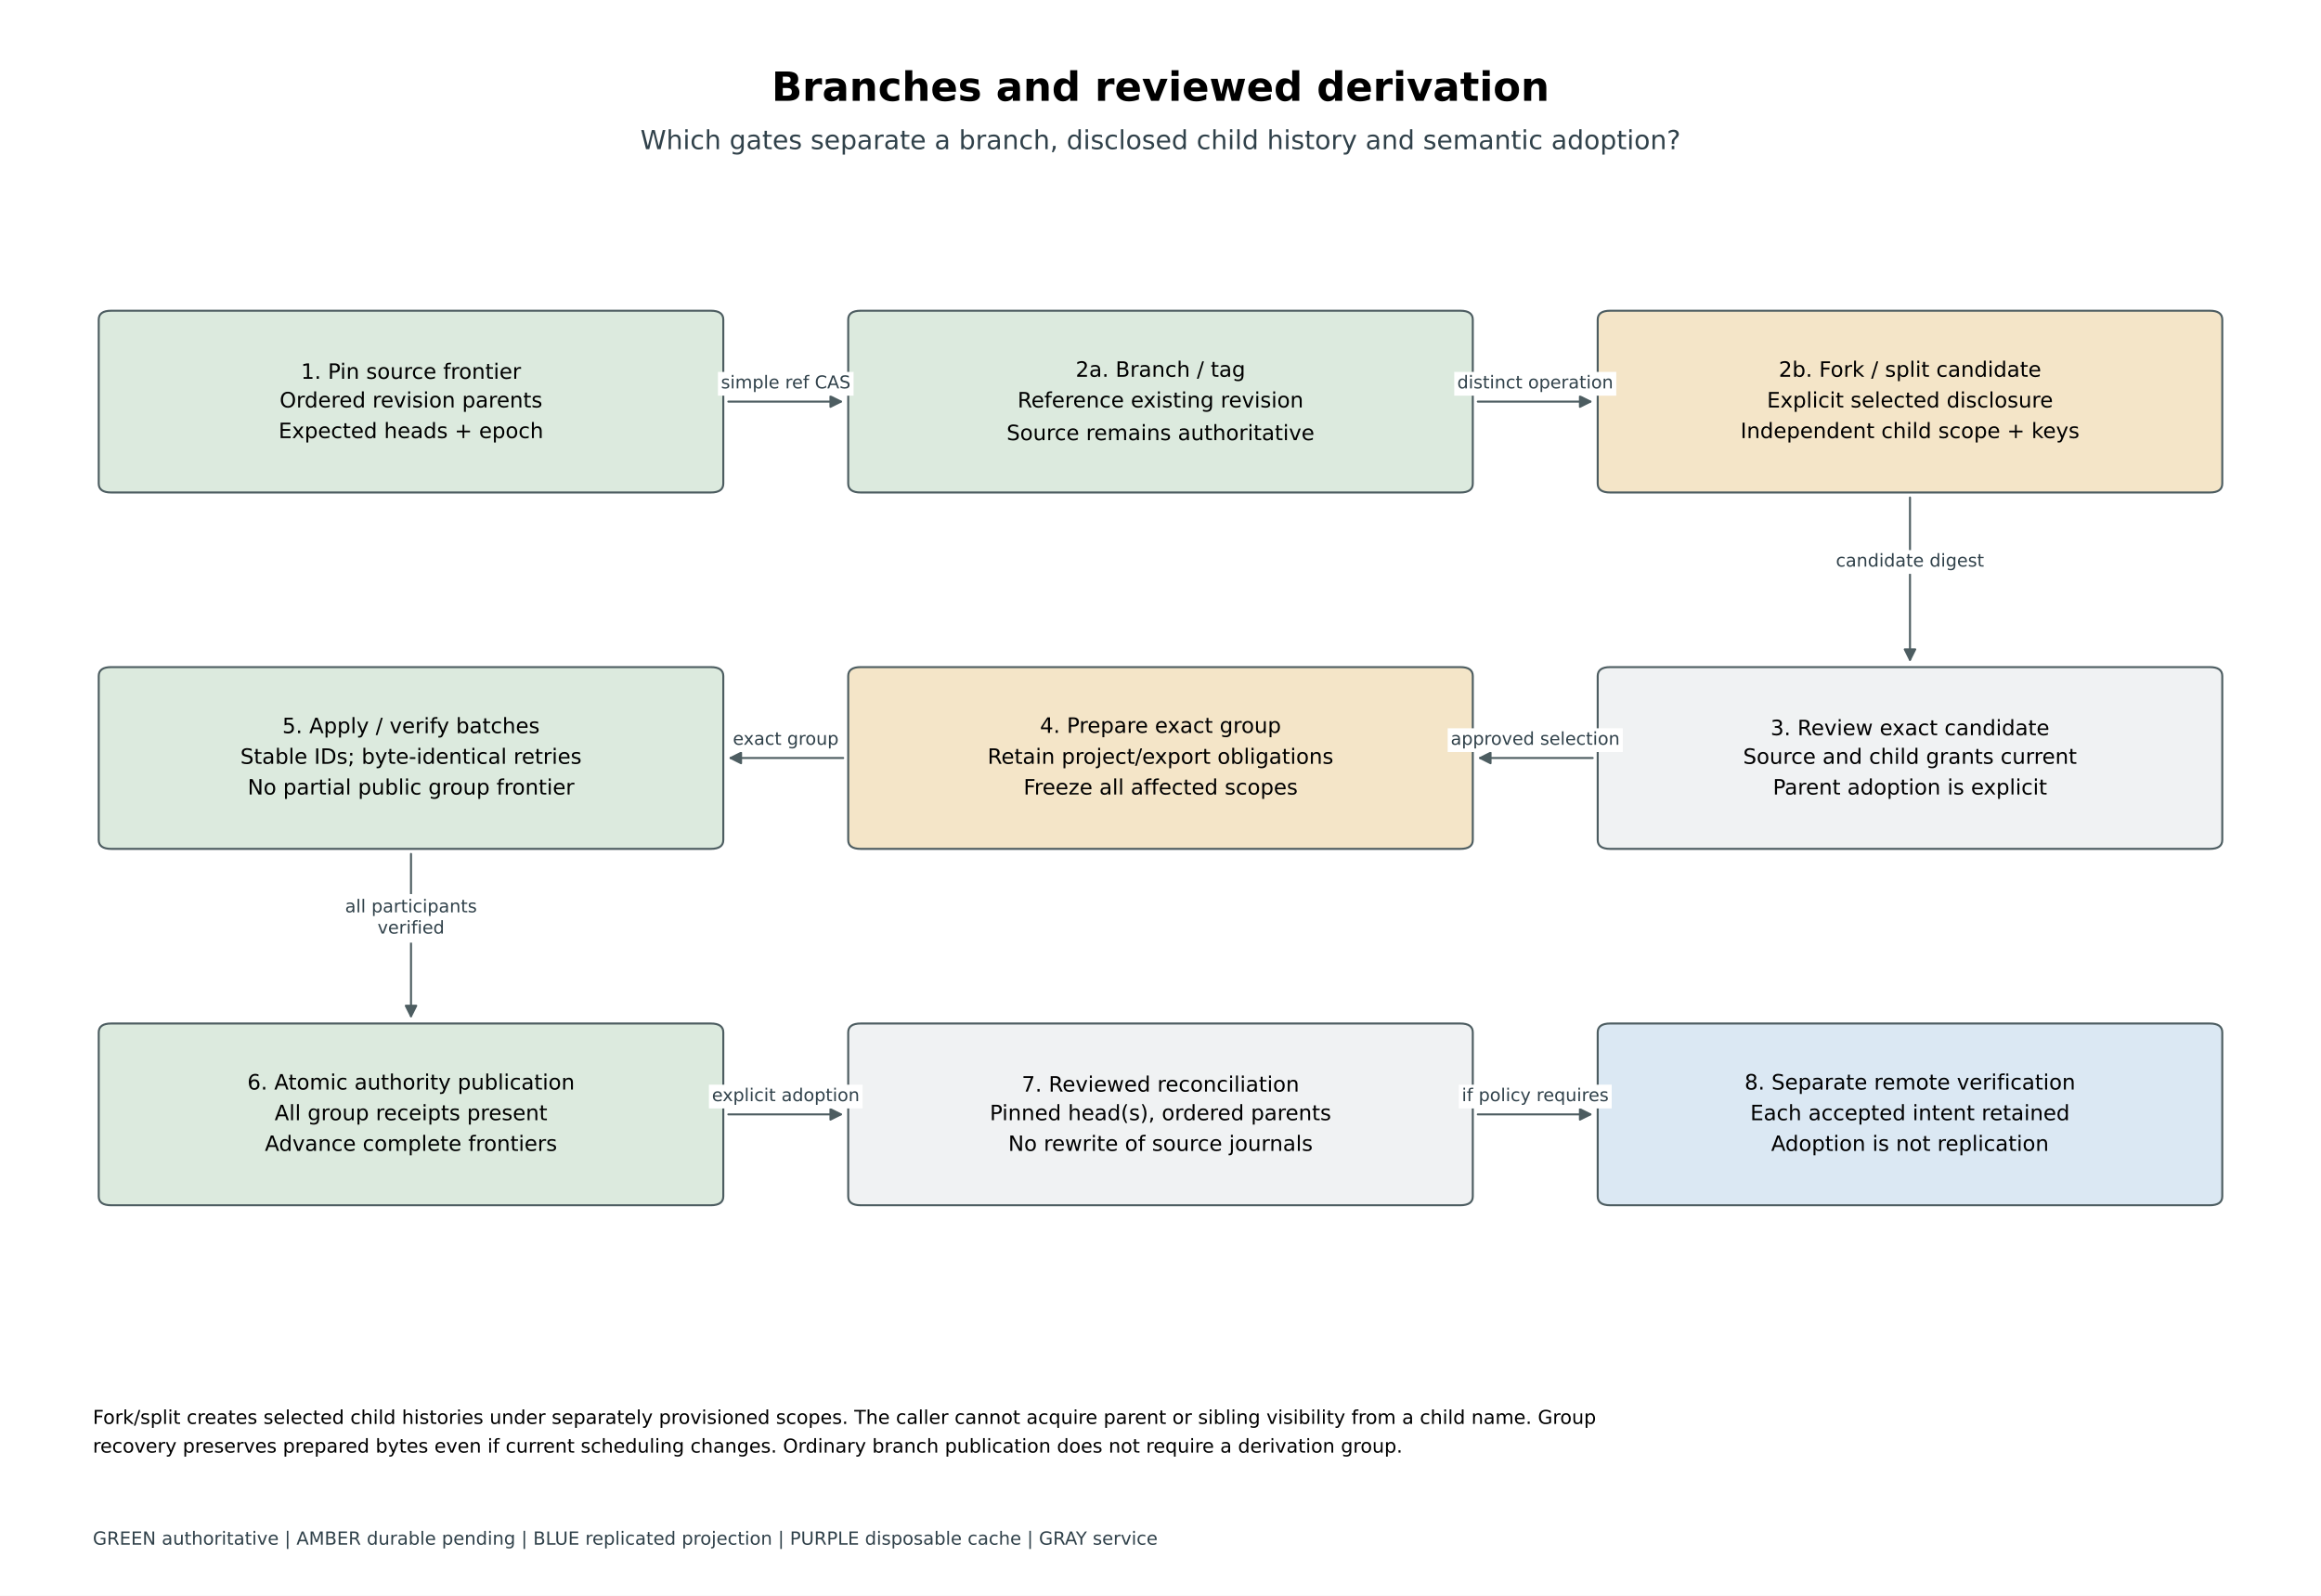
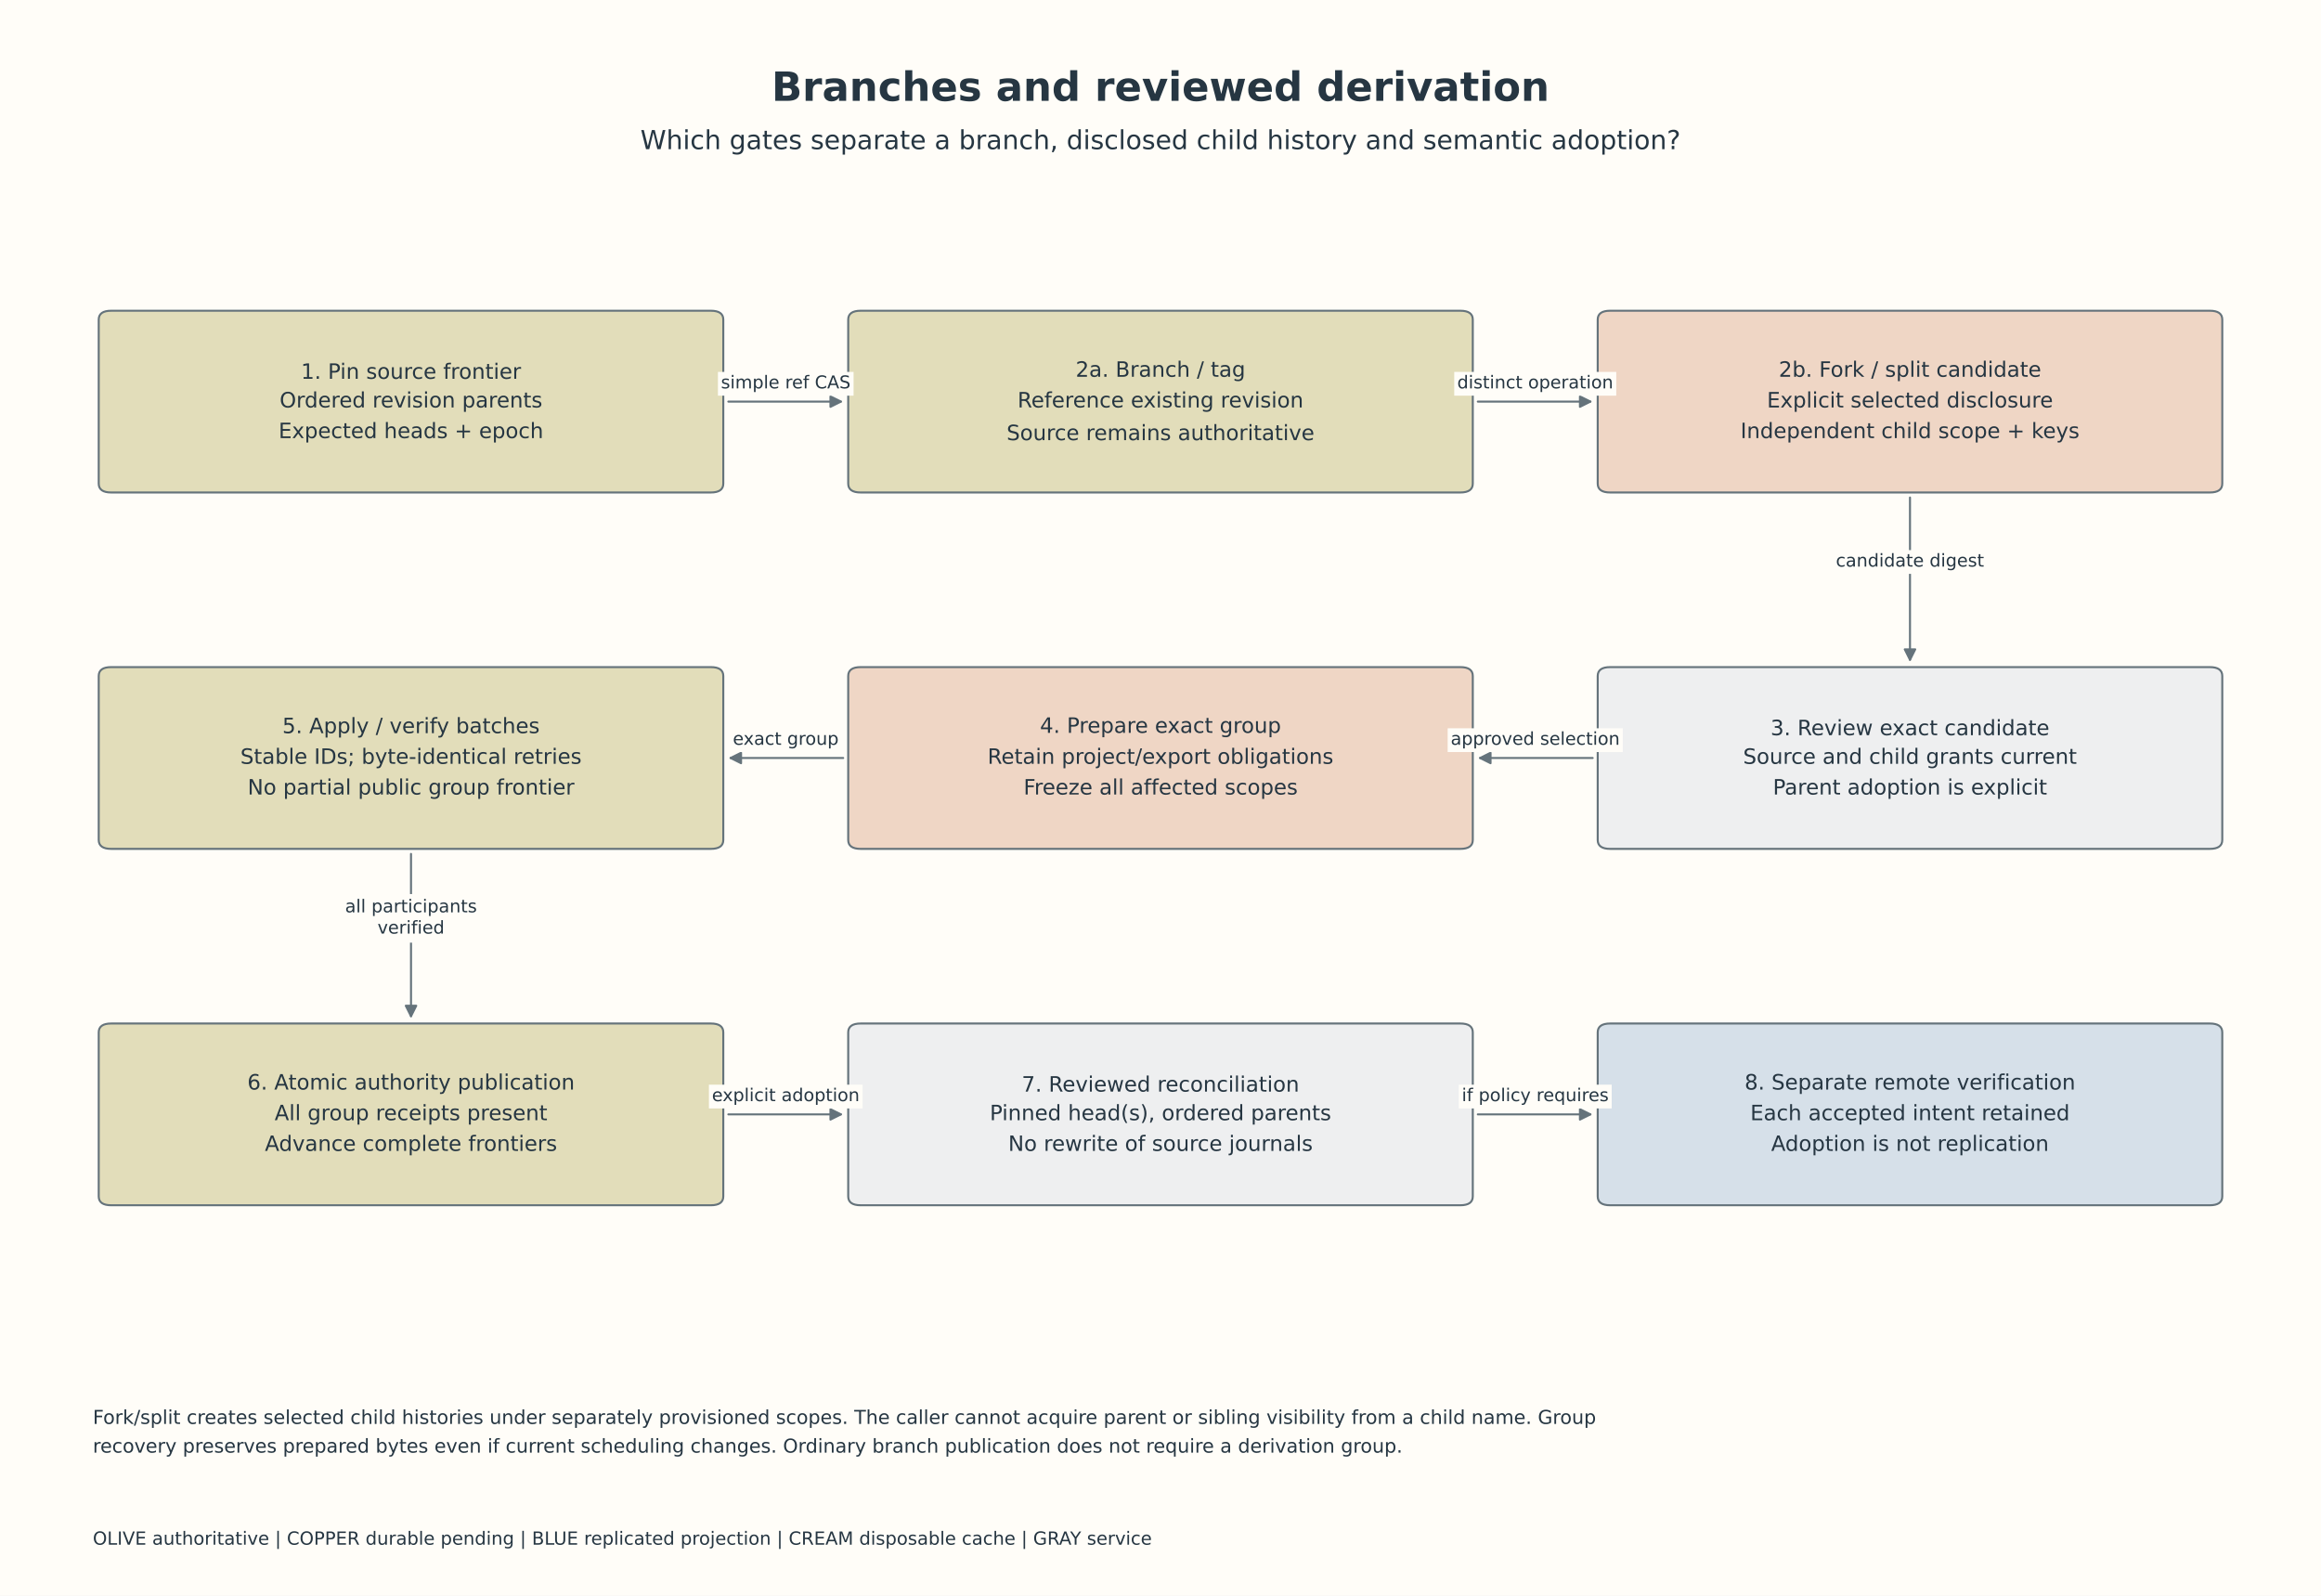
<svg xmlns="http://www.w3.org/2000/svg" width="1152pt" height="792pt" viewBox="0 0 1152 792" version="1.1">
  <defs>
    <style type="text/css">*{stroke-linejoin: round; stroke-linecap: butt}</style>
  </defs>
  <g id="figure_1">
    <g id="patch_1">
-       <path d="M 0,792  L 1152,792  L 1152,0  L 0,0  z " style="fill: #ffffff" />
+       <path d="M 0,792  L 1152,792  L 1152,0  L 0,0  z " style="fill: #fffdf8" />
    </g>
    <g id="axes_1">
      <g id="patch_2">
-         <path d="M 361.498,199.32  Q 389.999,199.32,417.382,199.32  " clip-path="url(#pd3b4f65bce)" style="fill: none; stroke: #4d5d61; stroke-linecap: round" />
-         <path d="M 412.182,196.72  L 417.382,199.32  L 412.182,201.92  z " clip-path="url(#pd3b4f65bce)" style="fill: #4d5d61; stroke: #4d5d61; stroke-linecap: round" />
+         <path d="M 361.498,199.32  Q 389.999,199.32,417.382,199.32  " clip-path="url(#pd3b4f65bce)" style="fill: none; stroke: #65737b; stroke-linecap: round" />
+         <path d="M 412.182,196.72  L 417.382,199.32  L 412.182,201.92  z " clip-path="url(#pd3b4f65bce)" style="fill: #65737b; stroke: #65737b; stroke-linecap: round" />
      </g>
      <g id="patch_3">
-         <path d="M 733.498,199.32  Q 761.999,199.32,789.382,199.32  " clip-path="url(#pd3b4f65bce)" style="fill: none; stroke: #4d5d61; stroke-linecap: round" />
-         <path d="M 784.182,196.72  L 789.382,199.32  L 784.182,201.92  z " clip-path="url(#pd3b4f65bce)" style="fill: #4d5d61; stroke: #4d5d61; stroke-linecap: round" />
+         <path d="M 733.498,199.32  Q 761.999,199.32,789.382,199.32  " clip-path="url(#pd3b4f65bce)" style="fill: none; stroke: #65737b; stroke-linecap: round" />
+         <path d="M 784.182,196.72  L 789.382,199.32  L 784.182,201.92  z " clip-path="url(#pd3b4f65bce)" style="fill: #65737b; stroke: #65737b; stroke-linecap: round" />
      </g>
      <g id="patch_4">
-         <path d="M 948,246.925  Q 948,287.761,948,327.48  " clip-path="url(#pd3b4f65bce)" style="fill: none; stroke: #4d5d61; stroke-linecap: round" />
-         <path d="M 950.6,322.28  L 948,327.48  L 945.4,322.28  z " clip-path="url(#pd3b4f65bce)" style="fill: #4d5d61; stroke: #4d5d61; stroke-linecap: round" />
+         <path d="M 948,246.925  Q 948,287.761,948,327.48  " clip-path="url(#pd3b4f65bce)" style="fill: none; stroke: #65737b; stroke-linecap: round" />
+         <path d="M 950.6,322.28  L 948,327.48  L 945.4,322.28  z " clip-path="url(#pd3b4f65bce)" style="fill: #65737b; stroke: #65737b; stroke-linecap: round" />
      </g>
      <g id="patch_5">
-         <path d="M 790.502,376.2  Q 762.001,376.2,734.618,376.2  " clip-path="url(#pd3b4f65bce)" style="fill: none; stroke: #4d5d61; stroke-linecap: round" />
-         <path d="M 739.818,378.8  L 734.618,376.2  L 739.818,373.6  z " clip-path="url(#pd3b4f65bce)" style="fill: #4d5d61; stroke: #4d5d61; stroke-linecap: round" />
+         <path d="M 790.502,376.2  Q 762.001,376.2,734.618,376.2  " clip-path="url(#pd3b4f65bce)" style="fill: none; stroke: #65737b; stroke-linecap: round" />
+         <path d="M 739.818,378.8  L 734.618,376.2  L 739.818,373.6  z " clip-path="url(#pd3b4f65bce)" style="fill: #65737b; stroke: #65737b; stroke-linecap: round" />
      </g>
      <g id="patch_6">
-         <path d="M 418.502,376.2  Q 390.001,376.2,362.618,376.2  " clip-path="url(#pd3b4f65bce)" style="fill: none; stroke: #4d5d61; stroke-linecap: round" />
-         <path d="M 367.818,378.8  L 362.618,376.2  L 367.818,373.6  z " clip-path="url(#pd3b4f65bce)" style="fill: #4d5d61; stroke: #4d5d61; stroke-linecap: round" />
+         <path d="M 418.502,376.2  Q 390.001,376.2,362.618,376.2  " clip-path="url(#pd3b4f65bce)" style="fill: none; stroke: #65737b; stroke-linecap: round" />
+         <path d="M 367.818,378.8  L 362.618,376.2  L 367.818,373.6  z " clip-path="url(#pd3b4f65bce)" style="fill: #65737b; stroke: #65737b; stroke-linecap: round" />
      </g>
      <g id="patch_7">
-         <path d="M 204,423.805  Q 204,464.641,204,504.36  " clip-path="url(#pd3b4f65bce)" style="fill: none; stroke: #4d5d61; stroke-linecap: round" />
-         <path d="M 206.6,499.16  L 204,504.36  L 201.4,499.16  z " clip-path="url(#pd3b4f65bce)" style="fill: #4d5d61; stroke: #4d5d61; stroke-linecap: round" />
+         <path d="M 204,423.805  Q 204,464.641,204,504.36  " clip-path="url(#pd3b4f65bce)" style="fill: none; stroke: #65737b; stroke-linecap: round" />
+         <path d="M 206.6,499.16  L 204,504.36  L 201.4,499.16  z " clip-path="url(#pd3b4f65bce)" style="fill: #65737b; stroke: #65737b; stroke-linecap: round" />
      </g>
      <g id="patch_8">
-         <path d="M 361.498,553.08  Q 389.999,553.08,417.382,553.08  " clip-path="url(#pd3b4f65bce)" style="fill: none; stroke: #4d5d61; stroke-linecap: round" />
-         <path d="M 412.182,550.48  L 417.382,553.08  L 412.182,555.68  z " clip-path="url(#pd3b4f65bce)" style="fill: #4d5d61; stroke: #4d5d61; stroke-linecap: round" />
+         <path d="M 361.498,553.08  Q 389.999,553.08,417.382,553.08  " clip-path="url(#pd3b4f65bce)" style="fill: none; stroke: #65737b; stroke-linecap: round" />
+         <path d="M 412.182,550.48  L 417.382,553.08  L 412.182,555.68  z " clip-path="url(#pd3b4f65bce)" style="fill: #65737b; stroke: #65737b; stroke-linecap: round" />
      </g>
      <g id="patch_9">
-         <path d="M 733.498,553.08  Q 761.999,553.08,789.382,553.08  " clip-path="url(#pd3b4f65bce)" style="fill: none; stroke: #4d5d61; stroke-linecap: round" />
-         <path d="M 784.182,550.48  L 789.382,553.08  L 784.182,555.68  z " clip-path="url(#pd3b4f65bce)" style="fill: #4d5d61; stroke: #4d5d61; stroke-linecap: round" />
+         <path d="M 733.498,553.08  Q 761.999,553.08,789.382,553.08  " clip-path="url(#pd3b4f65bce)" style="fill: none; stroke: #65737b; stroke-linecap: round" />
+         <path d="M 784.182,550.48  L 789.382,553.08  L 784.182,555.68  z " clip-path="url(#pd3b4f65bce)" style="fill: #65737b; stroke: #65737b; stroke-linecap: round" />
      </g>
      <g id="patch_10">
-         <path d="M 55.2,244.424  L 352.8,244.424  Q 359,244.424,359,240.002  L 359,158.638  Q 359,154.216,352.8,154.216  L 55.2,154.216  Q 49,154.216,49,158.638  L 49,240.002  Q 49,244.424,55.2,244.424  z " clip-path="url(#pd3b4f65bce)" style="fill: #dceade; stroke: #4d5d61; stroke-linejoin: miter" />
+         <path d="M 55.2,244.424  L 352.8,244.424  Q 359,244.424,359,240.002  L 359,158.638  Q 359,154.216,352.8,154.216  L 55.2,154.216  Q 49,154.216,49,158.638  L 49,240.002  Q 49,244.424,55.2,244.424  z " clip-path="url(#pd3b4f65bce)" style="fill: #e2ddba; stroke: #65737b; stroke-linejoin: miter" />
      </g>
      <g id="patch_11">
-         <path d="M 427.2,244.424  L 724.8,244.424  Q 731,244.424,731,240.002  L 731,158.638  Q 731,154.216,724.8,154.216  L 427.2,154.216  Q 421,154.216,421,158.638  L 421,240.002  Q 421,244.424,427.2,244.424  z " clip-path="url(#pd3b4f65bce)" style="fill: #dceade; stroke: #4d5d61; stroke-linejoin: miter" />
+         <path d="M 427.2,244.424  L 724.8,244.424  Q 731,244.424,731,240.002  L 731,158.638  Q 731,154.216,724.8,154.216  L 427.2,154.216  Q 421,154.216,421,158.638  L 421,240.002  Q 421,244.424,427.2,244.424  z " clip-path="url(#pd3b4f65bce)" style="fill: #e2ddba; stroke: #65737b; stroke-linejoin: miter" />
      </g>
      <g id="patch_12">
-         <path d="M 799.2,244.424  L 1096.8,244.424  Q 1103,244.424,1103,240.002  L 1103,158.638  Q 1103,154.216,1096.8,154.216  L 799.2,154.216  Q 793,154.216,793,158.638  L 793,240.002  Q 793,244.424,799.2,244.424  z " clip-path="url(#pd3b4f65bce)" style="fill: #f4e5c8; stroke: #4d5d61; stroke-linejoin: miter" />
+         <path d="M 799.2,244.424  L 1096.8,244.424  Q 1103,244.424,1103,240.002  L 1103,158.638  Q 1103,154.216,1096.8,154.216  L 799.2,154.216  Q 793,154.216,793,158.638  L 793,240.002  Q 793,244.424,799.2,244.424  z " clip-path="url(#pd3b4f65bce)" style="fill: #efd6c5; stroke: #65737b; stroke-linejoin: miter" />
      </g>
      <g id="patch_13">
-         <path d="M 799.2,421.304  L 1096.8,421.304  Q 1103,421.304,1103,416.882  L 1103,335.518  Q 1103,331.096,1096.8,331.096  L 799.2,331.096  Q 793,331.096,793,335.518  L 793,416.882  Q 793,421.304,799.2,421.304  z " clip-path="url(#pd3b4f65bce)" style="fill: #f0f2f3; stroke: #4d5d61; stroke-linejoin: miter" />
+         <path d="M 799.2,421.304  L 1096.8,421.304  Q 1103,421.304,1103,416.882  L 1103,335.518  Q 1103,331.096,1096.8,331.096  L 799.2,331.096  Q 793,331.096,793,335.518  L 793,416.882  Q 793,421.304,799.2,421.304  z " clip-path="url(#pd3b4f65bce)" style="fill: #eeeff0; stroke: #65737b; stroke-linejoin: miter" />
      </g>
      <g id="patch_14">
-         <path d="M 427.2,421.304  L 724.8,421.304  Q 731,421.304,731,416.882  L 731,335.518  Q 731,331.096,724.8,331.096  L 427.2,331.096  Q 421,331.096,421,335.518  L 421,416.882  Q 421,421.304,427.2,421.304  z " clip-path="url(#pd3b4f65bce)" style="fill: #f4e5c8; stroke: #4d5d61; stroke-linejoin: miter" />
+         <path d="M 427.2,421.304  L 724.8,421.304  Q 731,421.304,731,416.882  L 731,335.518  Q 731,331.096,724.8,331.096  L 427.2,331.096  Q 421,331.096,421,335.518  L 421,416.882  Q 421,421.304,427.2,421.304  z " clip-path="url(#pd3b4f65bce)" style="fill: #efd6c5; stroke: #65737b; stroke-linejoin: miter" />
      </g>
      <g id="patch_15">
-         <path d="M 55.2,421.304  L 352.8,421.304  Q 359,421.304,359,416.882  L 359,335.518  Q 359,331.096,352.8,331.096  L 55.2,331.096  Q 49,331.096,49,335.518  L 49,416.882  Q 49,421.304,55.2,421.304  z " clip-path="url(#pd3b4f65bce)" style="fill: #dceade; stroke: #4d5d61; stroke-linejoin: miter" />
+         <path d="M 55.2,421.304  L 352.8,421.304  Q 359,421.304,359,416.882  L 359,335.518  Q 359,331.096,352.8,331.096  L 55.2,331.096  Q 49,331.096,49,335.518  L 49,416.882  Q 49,421.304,55.2,421.304  z " clip-path="url(#pd3b4f65bce)" style="fill: #e2ddba; stroke: #65737b; stroke-linejoin: miter" />
      </g>
      <g id="patch_16">
-         <path d="M 55.2,598.184  L 352.8,598.184  Q 359,598.184,359,593.762  L 359,512.398  Q 359,507.976,352.8,507.976  L 55.2,507.976  Q 49,507.976,49,512.398  L 49,593.762  Q 49,598.184,55.2,598.184  z " clip-path="url(#pd3b4f65bce)" style="fill: #dceade; stroke: #4d5d61; stroke-linejoin: miter" />
+         <path d="M 55.2,598.184  L 352.8,598.184  Q 359,598.184,359,593.762  L 359,512.398  Q 359,507.976,352.8,507.976  L 55.2,507.976  Q 49,507.976,49,512.398  L 49,593.762  Q 49,598.184,55.2,598.184  z " clip-path="url(#pd3b4f65bce)" style="fill: #e2ddba; stroke: #65737b; stroke-linejoin: miter" />
      </g>
      <g id="patch_17">
-         <path d="M 427.2,598.184  L 724.8,598.184  Q 731,598.184,731,593.762  L 731,512.398  Q 731,507.976,724.8,507.976  L 427.2,507.976  Q 421,507.976,421,512.398  L 421,593.762  Q 421,598.184,427.2,598.184  z " clip-path="url(#pd3b4f65bce)" style="fill: #f0f2f3; stroke: #4d5d61; stroke-linejoin: miter" />
+         <path d="M 427.2,598.184  L 724.8,598.184  Q 731,598.184,731,593.762  L 731,512.398  Q 731,507.976,724.8,507.976  L 427.2,507.976  Q 421,507.976,421,512.398  L 421,593.762  Q 421,598.184,427.2,598.184  z " clip-path="url(#pd3b4f65bce)" style="fill: #eeeff0; stroke: #65737b; stroke-linejoin: miter" />
      </g>
      <g id="patch_18">
-         <path d="M 799.2,598.184  L 1096.8,598.184  Q 1103,598.184,1103,593.762  L 1103,512.398  Q 1103,507.976,1096.8,507.976  L 799.2,507.976  Q 793,507.976,793,512.398  L 793,593.762  Q 793,598.184,799.2,598.184  z " clip-path="url(#pd3b4f65bce)" style="fill: #dbe8f3; stroke: #4d5d61; stroke-linejoin: miter" />
+         <path d="M 799.2,598.184  L 1096.8,598.184  Q 1103,598.184,1103,593.762  L 1103,512.398  Q 1103,507.976,1096.8,507.976  L 799.2,507.976  Q 793,507.976,793,512.398  L 793,593.762  Q 793,598.184,799.2,598.184  z " clip-path="url(#pd3b4f65bce)" style="fill: #d6e0e9; stroke: #65737b; stroke-linejoin: miter" />
      </g>
      <g id="text_1">
-         <text style="font-size: 10.5px; font-family: 'DejaVu Sans'" transform="translate(149.3803 188.0095)">1. Pin source frontier</text>
-         <text style="font-size: 10.5px; font-family: 'DejaVu Sans'" transform="translate(138.7794 202.2173)">Ordered revision parents</text>
-         <text style="font-size: 10.5px; font-family: 'DejaVu Sans'" transform="translate(138.2667 217.4423)">Expected heads + epoch</text>
+         <text style="font-size: 10.5px; font-family: 'DejaVu Sans'; fill: #263642" transform="translate(149.3803 188.0095)">1. Pin source frontier</text>
+         <text style="font-size: 10.5px; font-family: 'DejaVu Sans'; fill: #263642" transform="translate(138.7794 202.2173)">Ordered revision parents</text>
+         <text style="font-size: 10.5px; font-family: 'DejaVu Sans'; fill: #263642" transform="translate(138.2667 217.4423)">Expected heads + epoch</text>
      </g>
      <g id="text_2">
-         <text style="font-size: 10.5px; font-family: 'DejaVu Sans'" transform="translate(533.8729 186.9923)">2a. Branch / tag</text>
-         <text style="font-size: 10.5px; font-family: 'DejaVu Sans'" transform="translate(505.0364 202.2173)">Reference existing revision</text>
-         <text style="font-size: 10.5px; font-family: 'DejaVu Sans'" transform="translate(499.6174 218.4595)">Source remains authoritative</text>
+         <text style="font-size: 10.5px; font-family: 'DejaVu Sans'; fill: #263642" transform="translate(533.8729 186.9923)">2a. Branch / tag</text>
+         <text style="font-size: 10.5px; font-family: 'DejaVu Sans'; fill: #263642" transform="translate(505.0364 202.2173)">Reference existing revision</text>
+         <text style="font-size: 10.5px; font-family: 'DejaVu Sans'; fill: #263642" transform="translate(499.6174 218.4595)">Source remains authoritative</text>
      </g>
      <g id="text_3">
-         <text style="font-size: 10.5px; font-family: 'DejaVu Sans'" transform="translate(882.868 186.9923)">2b. Fork / split candidate</text>
-         <text style="font-size: 10.5px; font-family: 'DejaVu Sans'" transform="translate(877.0036 202.2173)">Explicit selected disclosure</text>
-         <text style="font-size: 10.5px; font-family: 'DejaVu Sans'" transform="translate(863.8614 217.4423)">Independent child scope + keys</text>
+         <text style="font-size: 10.5px; font-family: 'DejaVu Sans'; fill: #263642" transform="translate(882.868 186.9923)">2b. Fork / split candidate</text>
+         <text style="font-size: 10.5px; font-family: 'DejaVu Sans'; fill: #263642" transform="translate(877.0036 202.2173)">Explicit selected disclosure</text>
+         <text style="font-size: 10.5px; font-family: 'DejaVu Sans'; fill: #263642" transform="translate(863.8614 217.4423)">Independent child scope + keys</text>
      </g>
      <g id="text_4">
-         <text style="font-size: 10.5px; font-family: 'DejaVu Sans'" transform="translate(878.7837 364.8895)">3. Review exact candidate</text>
-         <text style="font-size: 10.5px; font-family: 'DejaVu Sans'" transform="translate(865.1854 379.0973)">Source and child grants current</text>
-         <text style="font-size: 10.5px; font-family: 'DejaVu Sans'" transform="translate(879.9444 394.3223)">Parent adoption is explicit</text>
+         <text style="font-size: 10.5px; font-family: 'DejaVu Sans'; fill: #263642" transform="translate(878.7837 364.8895)">3. Review exact candidate</text>
+         <text style="font-size: 10.5px; font-family: 'DejaVu Sans'; fill: #263642" transform="translate(865.1854 379.0973)">Source and child grants current</text>
+         <text style="font-size: 10.5px; font-family: 'DejaVu Sans'; fill: #263642" transform="translate(879.9444 394.3223)">Parent adoption is explicit</text>
      </g>
      <g id="text_5">
-         <text style="font-size: 10.5px; font-family: 'DejaVu Sans'" transform="translate(516.1598 363.7107)">4. Prepare exact group</text>
-         <text style="font-size: 10.5px; font-family: 'DejaVu Sans'" transform="translate(490.1576 379.0973)">Retain project/export obligations</text>
-         <text style="font-size: 10.5px; font-family: 'DejaVu Sans'" transform="translate(508.0289 394.3223)">Freeze all affected scopes</text>
+         <text style="font-size: 10.5px; font-family: 'DejaVu Sans'; fill: #263642" transform="translate(516.1598 363.7107)">4. Prepare exact group</text>
+         <text style="font-size: 10.5px; font-family: 'DejaVu Sans'; fill: #263642" transform="translate(490.1576 379.0973)">Retain project/export obligations</text>
+         <text style="font-size: 10.5px; font-family: 'DejaVu Sans'; fill: #263642" transform="translate(508.0289 394.3223)">Freeze all affected scopes</text>
      </g>
      <g id="text_6">
-         <text style="font-size: 10.5px; font-family: 'DejaVu Sans'" transform="translate(140.1198 363.8723)">5. Apply / verify batches</text>
-         <text style="font-size: 10.5px; font-family: 'DejaVu Sans'" transform="translate(119.3052 379.0973)">Stable IDs; byte-identical retries</text>
-         <text style="font-size: 10.5px; font-family: 'DejaVu Sans'" transform="translate(122.9047 394.3223)">No partial public group frontier</text>
+         <text style="font-size: 10.5px; font-family: 'DejaVu Sans'; fill: #263642" transform="translate(140.1198 363.8723)">5. Apply / verify batches</text>
+         <text style="font-size: 10.5px; font-family: 'DejaVu Sans'; fill: #263642" transform="translate(119.3052 379.0973)">Stable IDs; byte-identical retries</text>
+         <text style="font-size: 10.5px; font-family: 'DejaVu Sans'; fill: #263642" transform="translate(122.9047 394.3223)">No partial public group frontier</text>
      </g>
      <g id="text_7">
-         <text style="font-size: 10.5px; font-family: 'DejaVu Sans'" transform="translate(122.762 540.7523)">6. Atomic authority publication</text>
-         <text style="font-size: 10.5px; font-family: 'DejaVu Sans'" transform="translate(136.307 555.9773)">All group receipts present</text>
-         <text style="font-size: 10.5px; font-family: 'DejaVu Sans'" transform="translate(131.468 571.2023)">Advance complete frontiers</text>
+         <text style="font-size: 10.5px; font-family: 'DejaVu Sans'; fill: #263642" transform="translate(122.762 540.7523)">6. Atomic authority publication</text>
+         <text style="font-size: 10.5px; font-family: 'DejaVu Sans'; fill: #263642" transform="translate(136.307 555.9773)">All group receipts present</text>
+         <text style="font-size: 10.5px; font-family: 'DejaVu Sans'; fill: #263642" transform="translate(131.468 571.2023)">Advance complete frontiers</text>
      </g>
      <g id="text_8">
-         <text style="font-size: 10.5px; font-family: 'DejaVu Sans'" transform="translate(507.1233 541.7695)">7. Reviewed reconciliation</text>
-         <text style="font-size: 10.5px; font-family: 'DejaVu Sans'" transform="translate(491.2691 555.9773)">Pinned head(s), ordered parents</text>
-         <text style="font-size: 10.5px; font-family: 'DejaVu Sans'" transform="translate(500.4172 571.2023)">No rewrite of source journals</text>
+         <text style="font-size: 10.5px; font-family: 'DejaVu Sans'; fill: #263642" transform="translate(507.1233 541.7695)">7. Reviewed reconciliation</text>
+         <text style="font-size: 10.5px; font-family: 'DejaVu Sans'; fill: #263642" transform="translate(491.2691 555.9773)">Pinned head(s), ordered parents</text>
+         <text style="font-size: 10.5px; font-family: 'DejaVu Sans'; fill: #263642" transform="translate(500.4172 571.2023)">No rewrite of source journals</text>
      </g>
      <g id="text_9">
-         <text style="font-size: 10.5px; font-family: 'DejaVu Sans'" transform="translate(865.899 540.7523)">8. Separate remote verification</text>
-         <text style="font-size: 10.5px; font-family: 'DejaVu Sans'" transform="translate(868.7135 555.9773)">Each accepted intent retained</text>
-         <text style="font-size: 10.5px; font-family: 'DejaVu Sans'" transform="translate(879.0864 571.2023)">Adoption is not replication</text>
+         <text style="font-size: 10.5px; font-family: 'DejaVu Sans'; fill: #263642" transform="translate(865.899 540.7523)">8. Separate remote verification</text>
+         <text style="font-size: 10.5px; font-family: 'DejaVu Sans'; fill: #263642" transform="translate(868.7135 555.9773)">Each accepted intent retained</text>
+         <text style="font-size: 10.5px; font-family: 'DejaVu Sans'; fill: #263642" transform="translate(879.0864 571.2023)">Adoption is not replication</text>
      </g>
      <g id="text_10">
        <g id="patch_19">
-           <path d="M 356.34,196.372  L 423.66,196.372  L 423.66,184.58  L 356.34,184.58  z " style="fill: #ffffff" />
+           <path d="M 356.34,196.372  L 423.66,196.372  L 423.66,184.58  L 356.34,184.58  z " style="fill: #fffdf8" />
        </g>
-         <text style="font-size: 8.8px; font-family: 'DejaVu Sans'; text-anchor: middle; fill: #30414a" x="390" y="192.762" transform="rotate(-0 390 192.7623)">simple ref CAS</text>
+         <text style="font-size: 8.8px; font-family: 'DejaVu Sans'; text-anchor: middle; fill: #263642" x="390" y="192.762" transform="rotate(-0 390 192.7623)">simple ref CAS</text>
      </g>
      <g id="text_11">
        <g id="patch_20">
-           <path d="M 721.792,196.372  L 802.208,196.372  L 802.208,184.58  L 721.792,184.58  z " style="fill: #ffffff" />
+           <path d="M 721.792,196.372  L 802.208,196.372  L 802.208,184.58  L 721.792,184.58  z " style="fill: #fffdf8" />
        </g>
-         <text style="font-size: 8.8px; font-family: 'DejaVu Sans'; text-anchor: middle; fill: #30414a" x="762" y="192.762" transform="rotate(-0 762 192.7623)">distinct operation</text>
+         <text style="font-size: 8.8px; font-family: 'DejaVu Sans'; text-anchor: middle; fill: #263642" x="762" y="192.762" transform="rotate(-0 762 192.7623)">distinct operation</text>
      </g>
      <g id="text_12">
        <g id="patch_21">
-           <path d="M 909.73,284.812  L 986.27,284.812  L 986.27,273.02  L 909.73,273.02  z " style="fill: #ffffff" />
+           <path d="M 909.73,284.812  L 986.27,284.812  L 986.27,273.02  L 909.73,273.02  z " style="fill: #fffdf8" />
        </g>
-         <text style="font-size: 8.8px; font-family: 'DejaVu Sans'; text-anchor: middle; fill: #30414a" x="948" y="281.202" transform="rotate(-0 948 281.2023)">candidate digest</text>
+         <text style="font-size: 8.8px; font-family: 'DejaVu Sans'; text-anchor: middle; fill: #263642" x="948" y="281.202" transform="rotate(-0 948 281.2023)">candidate digest</text>
      </g>
      <g id="text_13">
        <g id="patch_22">
-           <path d="M 718.537,373.252  L 805.463,373.252  L 805.463,361.46  L 718.537,361.46  z " style="fill: #ffffff" />
+           <path d="M 718.537,373.252  L 805.463,373.252  L 805.463,361.46  L 718.537,361.46  z " style="fill: #fffdf8" />
        </g>
-         <text style="font-size: 8.8px; font-family: 'DejaVu Sans'; text-anchor: middle; fill: #30414a" x="762" y="369.642" transform="rotate(-0 762 369.6423)">approved selection</text>
+         <text style="font-size: 8.8px; font-family: 'DejaVu Sans'; text-anchor: middle; fill: #263642" x="762" y="369.642" transform="rotate(-0 762 369.6423)">approved selection</text>
      </g>
      <g id="text_14">
        <g id="patch_23">
-           <path d="M 362.251,373.252  L 417.749,373.252  L 417.749,361.46  L 362.251,361.46  z " style="fill: #ffffff" />
+           <path d="M 362.251,373.252  L 417.749,373.252  L 417.749,361.46  L 362.251,361.46  z " style="fill: #fffdf8" />
        </g>
-         <text style="font-size: 8.8px; font-family: 'DejaVu Sans'; text-anchor: middle; fill: #30414a" x="390" y="369.642" transform="rotate(-0 390 369.6419)">exact group</text>
+         <text style="font-size: 8.8px; font-family: 'DejaVu Sans'; text-anchor: middle; fill: #263642" x="390" y="369.642" transform="rotate(-0 390 369.6419)">exact group</text>
      </g>
      <g id="text_15">
        <g id="patch_24">
-           <path d="M 169.782,467.854  L 238.218,467.854  L 238.218,443.738  L 169.782,443.738  z " style="fill: #ffffff" />
+           <path d="M 169.782,467.854  L 238.218,467.854  L 238.218,443.738  L 169.782,443.738  z " style="fill: #fffdf8" />
        </g>
-         <text style="font-size: 8.8px; font-family: 'DejaVu Sans'; fill: #30414a" transform="translate(171.2777 452.8011)">all participants</text>
-         <text style="font-size: 8.8px; font-family: 'DejaVu Sans'; fill: #30414a" transform="translate(187.3852 463.3635)">verified</text>
+         <text style="font-size: 8.8px; font-family: 'DejaVu Sans'; fill: #263642" transform="translate(171.2777 452.8011)">all participants</text>
+         <text style="font-size: 8.8px; font-family: 'DejaVu Sans'; fill: #263642" transform="translate(187.3852 463.3635)">verified</text>
      </g>
      <g id="text_16">
        <g id="patch_25">
-           <path d="M 351.863,550.132  L 428.137,550.132  L 428.137,538.34  L 351.863,538.34  z " style="fill: #ffffff" />
+           <path d="M 351.863,550.132  L 428.137,550.132  L 428.137,538.34  L 351.863,538.34  z " style="fill: #fffdf8" />
        </g>
-         <text style="font-size: 8.8px; font-family: 'DejaVu Sans'; text-anchor: middle; fill: #30414a" x="390" y="546.522" transform="rotate(-0 390 546.5223)">explicit adoption</text>
+         <text style="font-size: 8.8px; font-family: 'DejaVu Sans'; text-anchor: middle; fill: #263642" x="390" y="546.522" transform="rotate(-0 390 546.5223)">explicit adoption</text>
      </g>
      <g id="text_17">
        <g id="patch_26">
-           <path d="M 724.047,550.132  L 799.953,550.132  L 799.953,538.34  L 724.047,538.34  z " style="fill: #ffffff" />
+           <path d="M 724.047,550.132  L 799.953,550.132  L 799.953,538.34  L 724.047,538.34  z " style="fill: #fffdf8" />
        </g>
-         <text style="font-size: 8.8px; font-family: 'DejaVu Sans'; text-anchor: middle; fill: #30414a" x="762" y="546.522" transform="rotate(-0 762 546.5223)">if policy requires</text>
+         <text style="font-size: 8.8px; font-family: 'DejaVu Sans'; text-anchor: middle; fill: #263642" x="762" y="546.522" transform="rotate(-0 762 546.5223)">if policy requires</text>
      </g>
    </g>
    <g id="text_18">
-       <text style="font-weight: 700; font-size: 20px; font-family: 'DejaVu Sans'; text-anchor: middle" x="576" y="50.045" transform="rotate(-0 576 50.04487)">Branches and reviewed derivation</text>
+       <text style="font-weight: 700; font-size: 20px; font-family: 'DejaVu Sans'; text-anchor: middle; fill: #263642" x="576" y="50.045" transform="rotate(-0 576 50.04487)">Branches and reviewed derivation</text>
    </g>
    <g id="text_19">
-       <text style="font-size: 13px; font-family: 'DejaVu Sans'; text-anchor: middle; fill: #30414a" x="576" y="74.03" transform="rotate(-0 576 74.02997)">Which gates separate a branch, disclosed child history and semantic adoption?</text>
+       <text style="font-size: 13px; font-family: 'DejaVu Sans'; text-anchor: middle; fill: #263642" x="576" y="74.03" transform="rotate(-0 576 74.02997)">Which gates separate a branch, disclosed child history and semantic adoption?</text>
    </g>
    <g id="text_20">
-       <text style="font-size: 9.5px; font-family: 'DejaVu Sans'" transform="translate(46.08 706.7064)">Fork/split creates selected child histories under separately provisioned scopes. The caller cannot acquire parent or sibling visibility from a child name. Group</text>
-       <text style="font-size: 9.5px; font-family: 'DejaVu Sans'" transform="translate(46.08 720.9564)">recovery preserves prepared bytes even if current scheduling changes. Ordinary branch publication does not require a derivation group.</text>
+       <text style="font-size: 9.5px; font-family: 'DejaVu Sans'; fill: #263642" transform="translate(46.08 706.7064)">Fork/split creates selected child histories under separately provisioned scopes. The caller cannot acquire parent or sibling visibility from a child name. Group</text>
+       <text style="font-size: 9.5px; font-family: 'DejaVu Sans'; fill: #263642" transform="translate(46.08 720.9564)">recovery preserves prepared bytes even if current scheduling changes. Ordinary branch publication does not require a derivation group.</text>
    </g>
    <g id="text_21">
-       <text style="font-size: 9px; font-family: 'DejaVu Sans'; text-anchor: start; fill: #30414a" x="46.08" y="766.656" transform="rotate(-0 46.08 766.656)">GREEN authoritative  |  AMBER durable pending  |  BLUE replicated projection  |  PURPLE disposable cache  |  GRAY service</text>
+       <text style="font-size: 9px; font-family: 'DejaVu Sans'; text-anchor: start; fill: #263642" x="46.08" y="766.656" transform="rotate(-0 46.08 766.656)">OLIVE authoritative  |  COPPER durable pending  |  BLUE replicated projection  |  CREAM disposable cache  |  GRAY service</text>
    </g>
  </g>
  <defs>
    <clipPath id="pd3b4f65bce">
      <rect x="40.32" y="110.88" width="1071.36" height="530.64" />
    </clipPath>
  </defs>
</svg>
